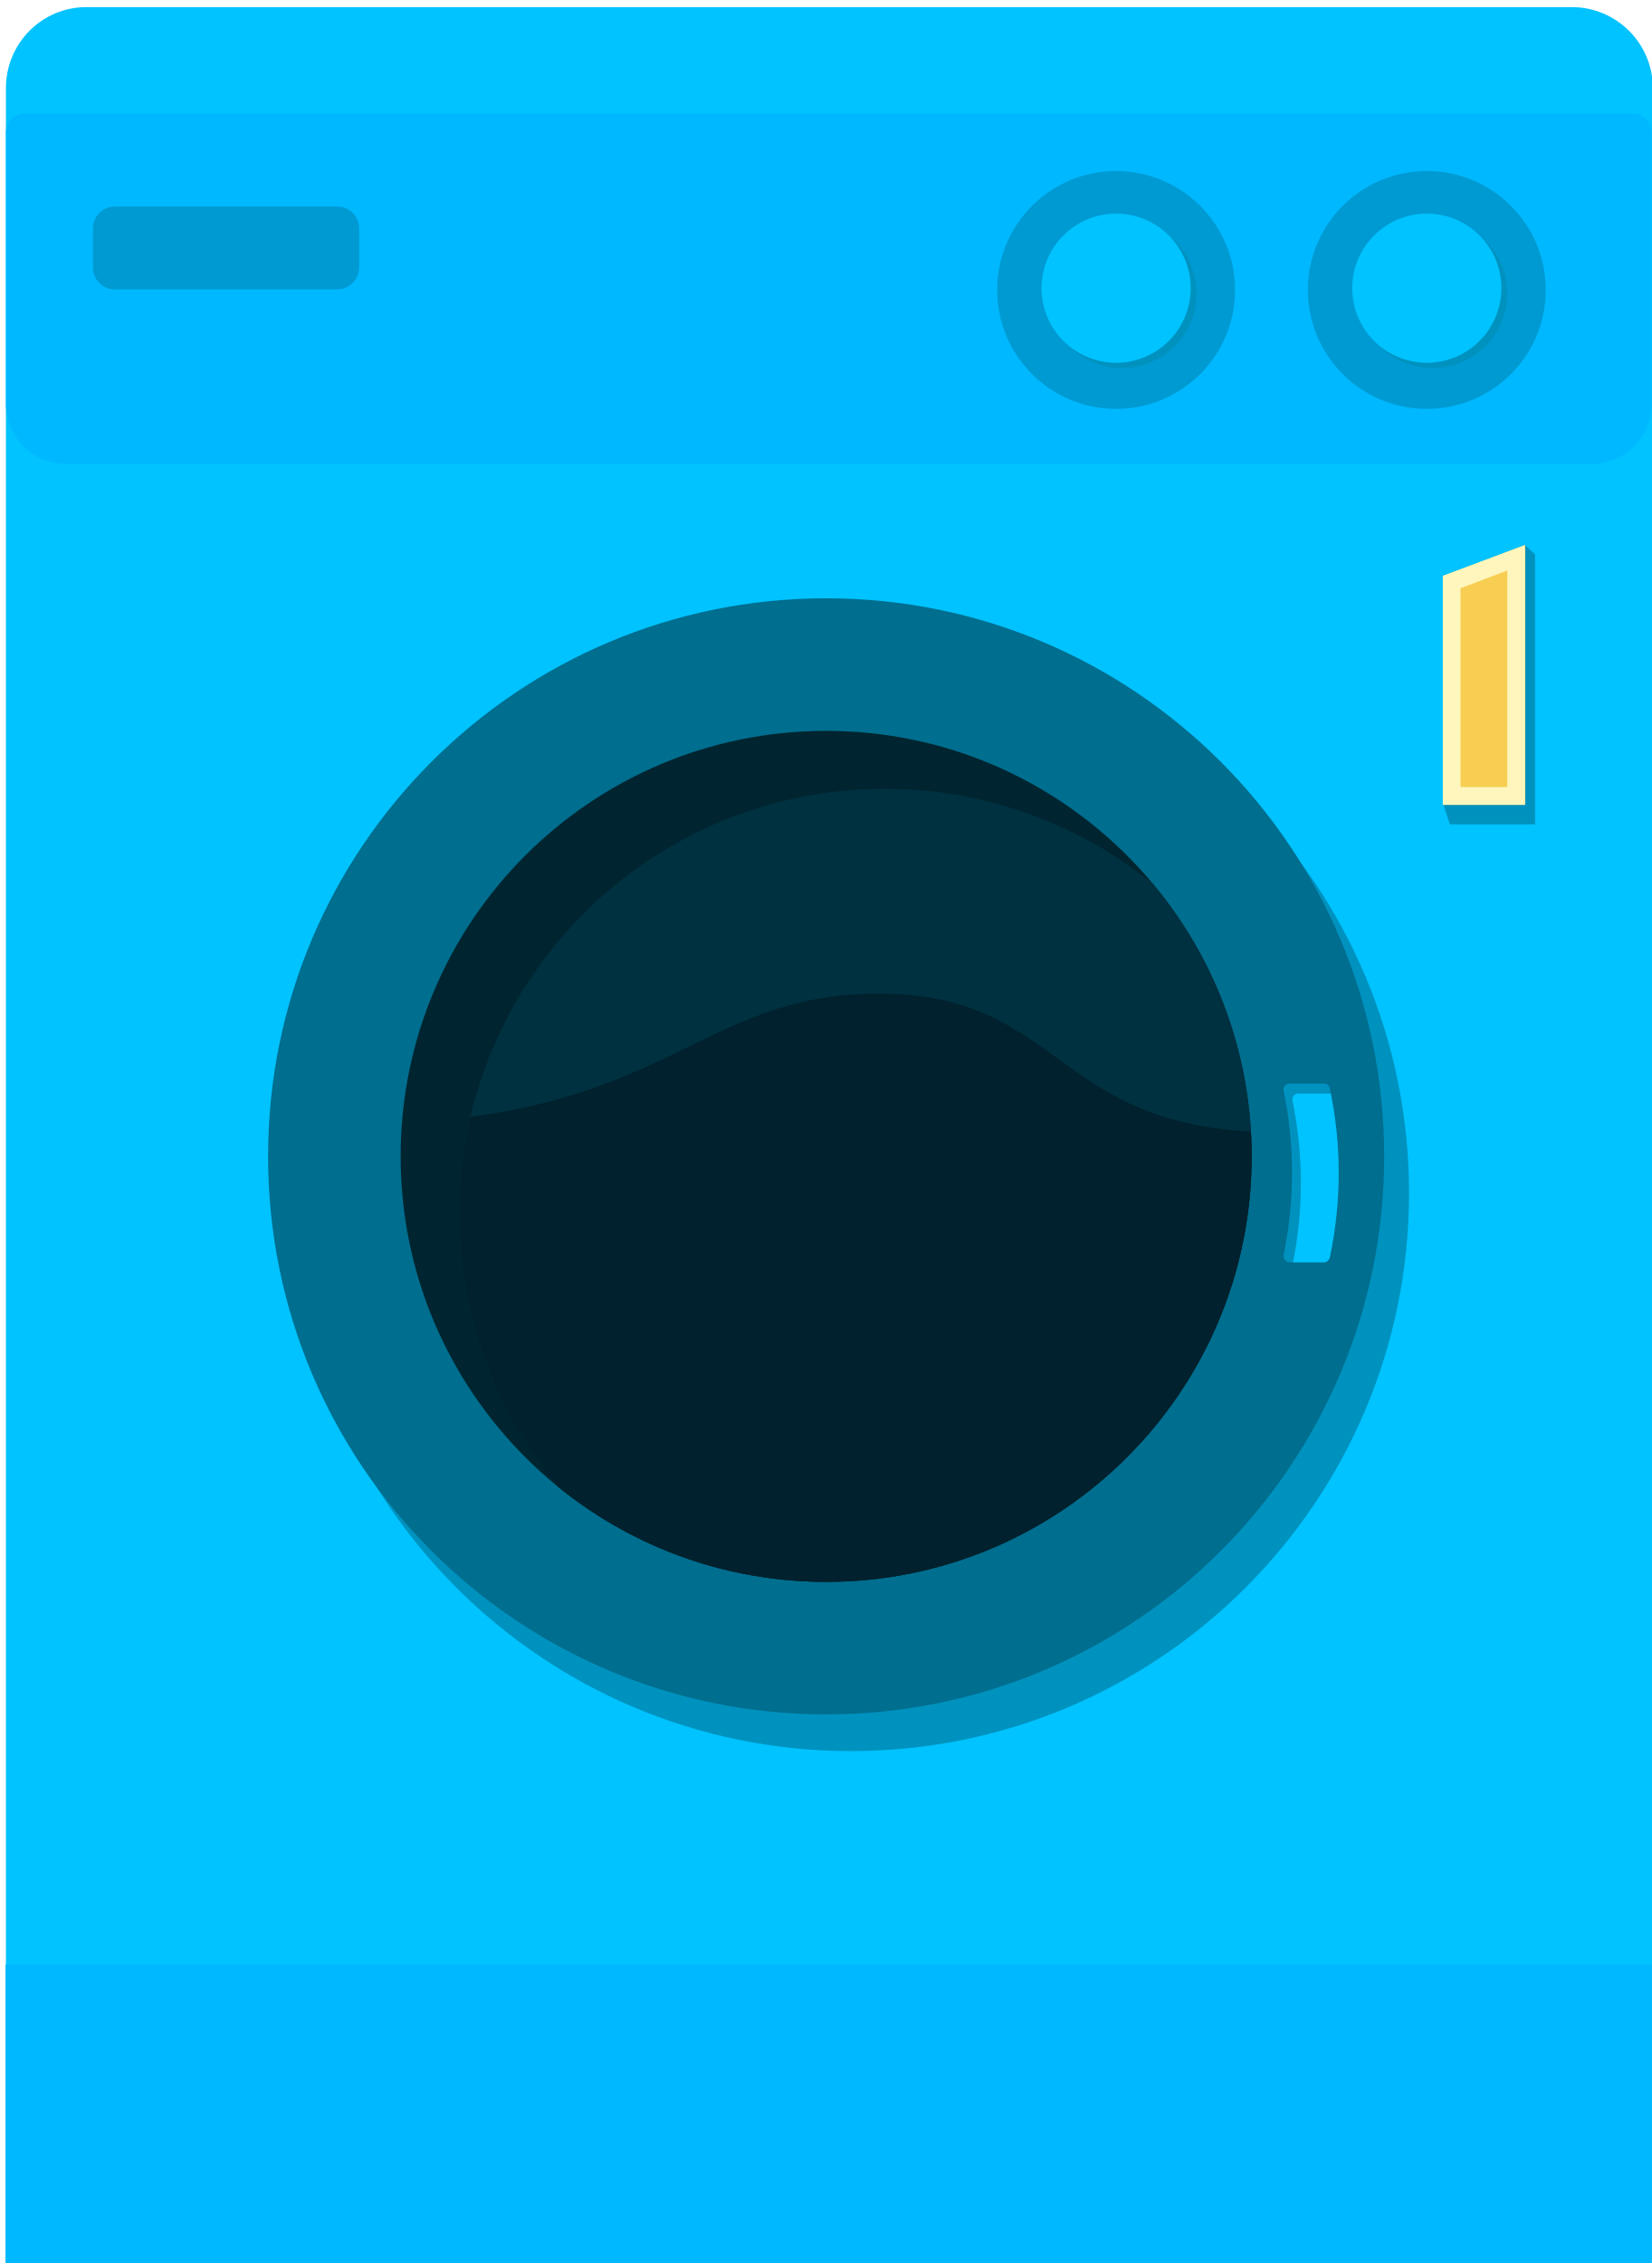
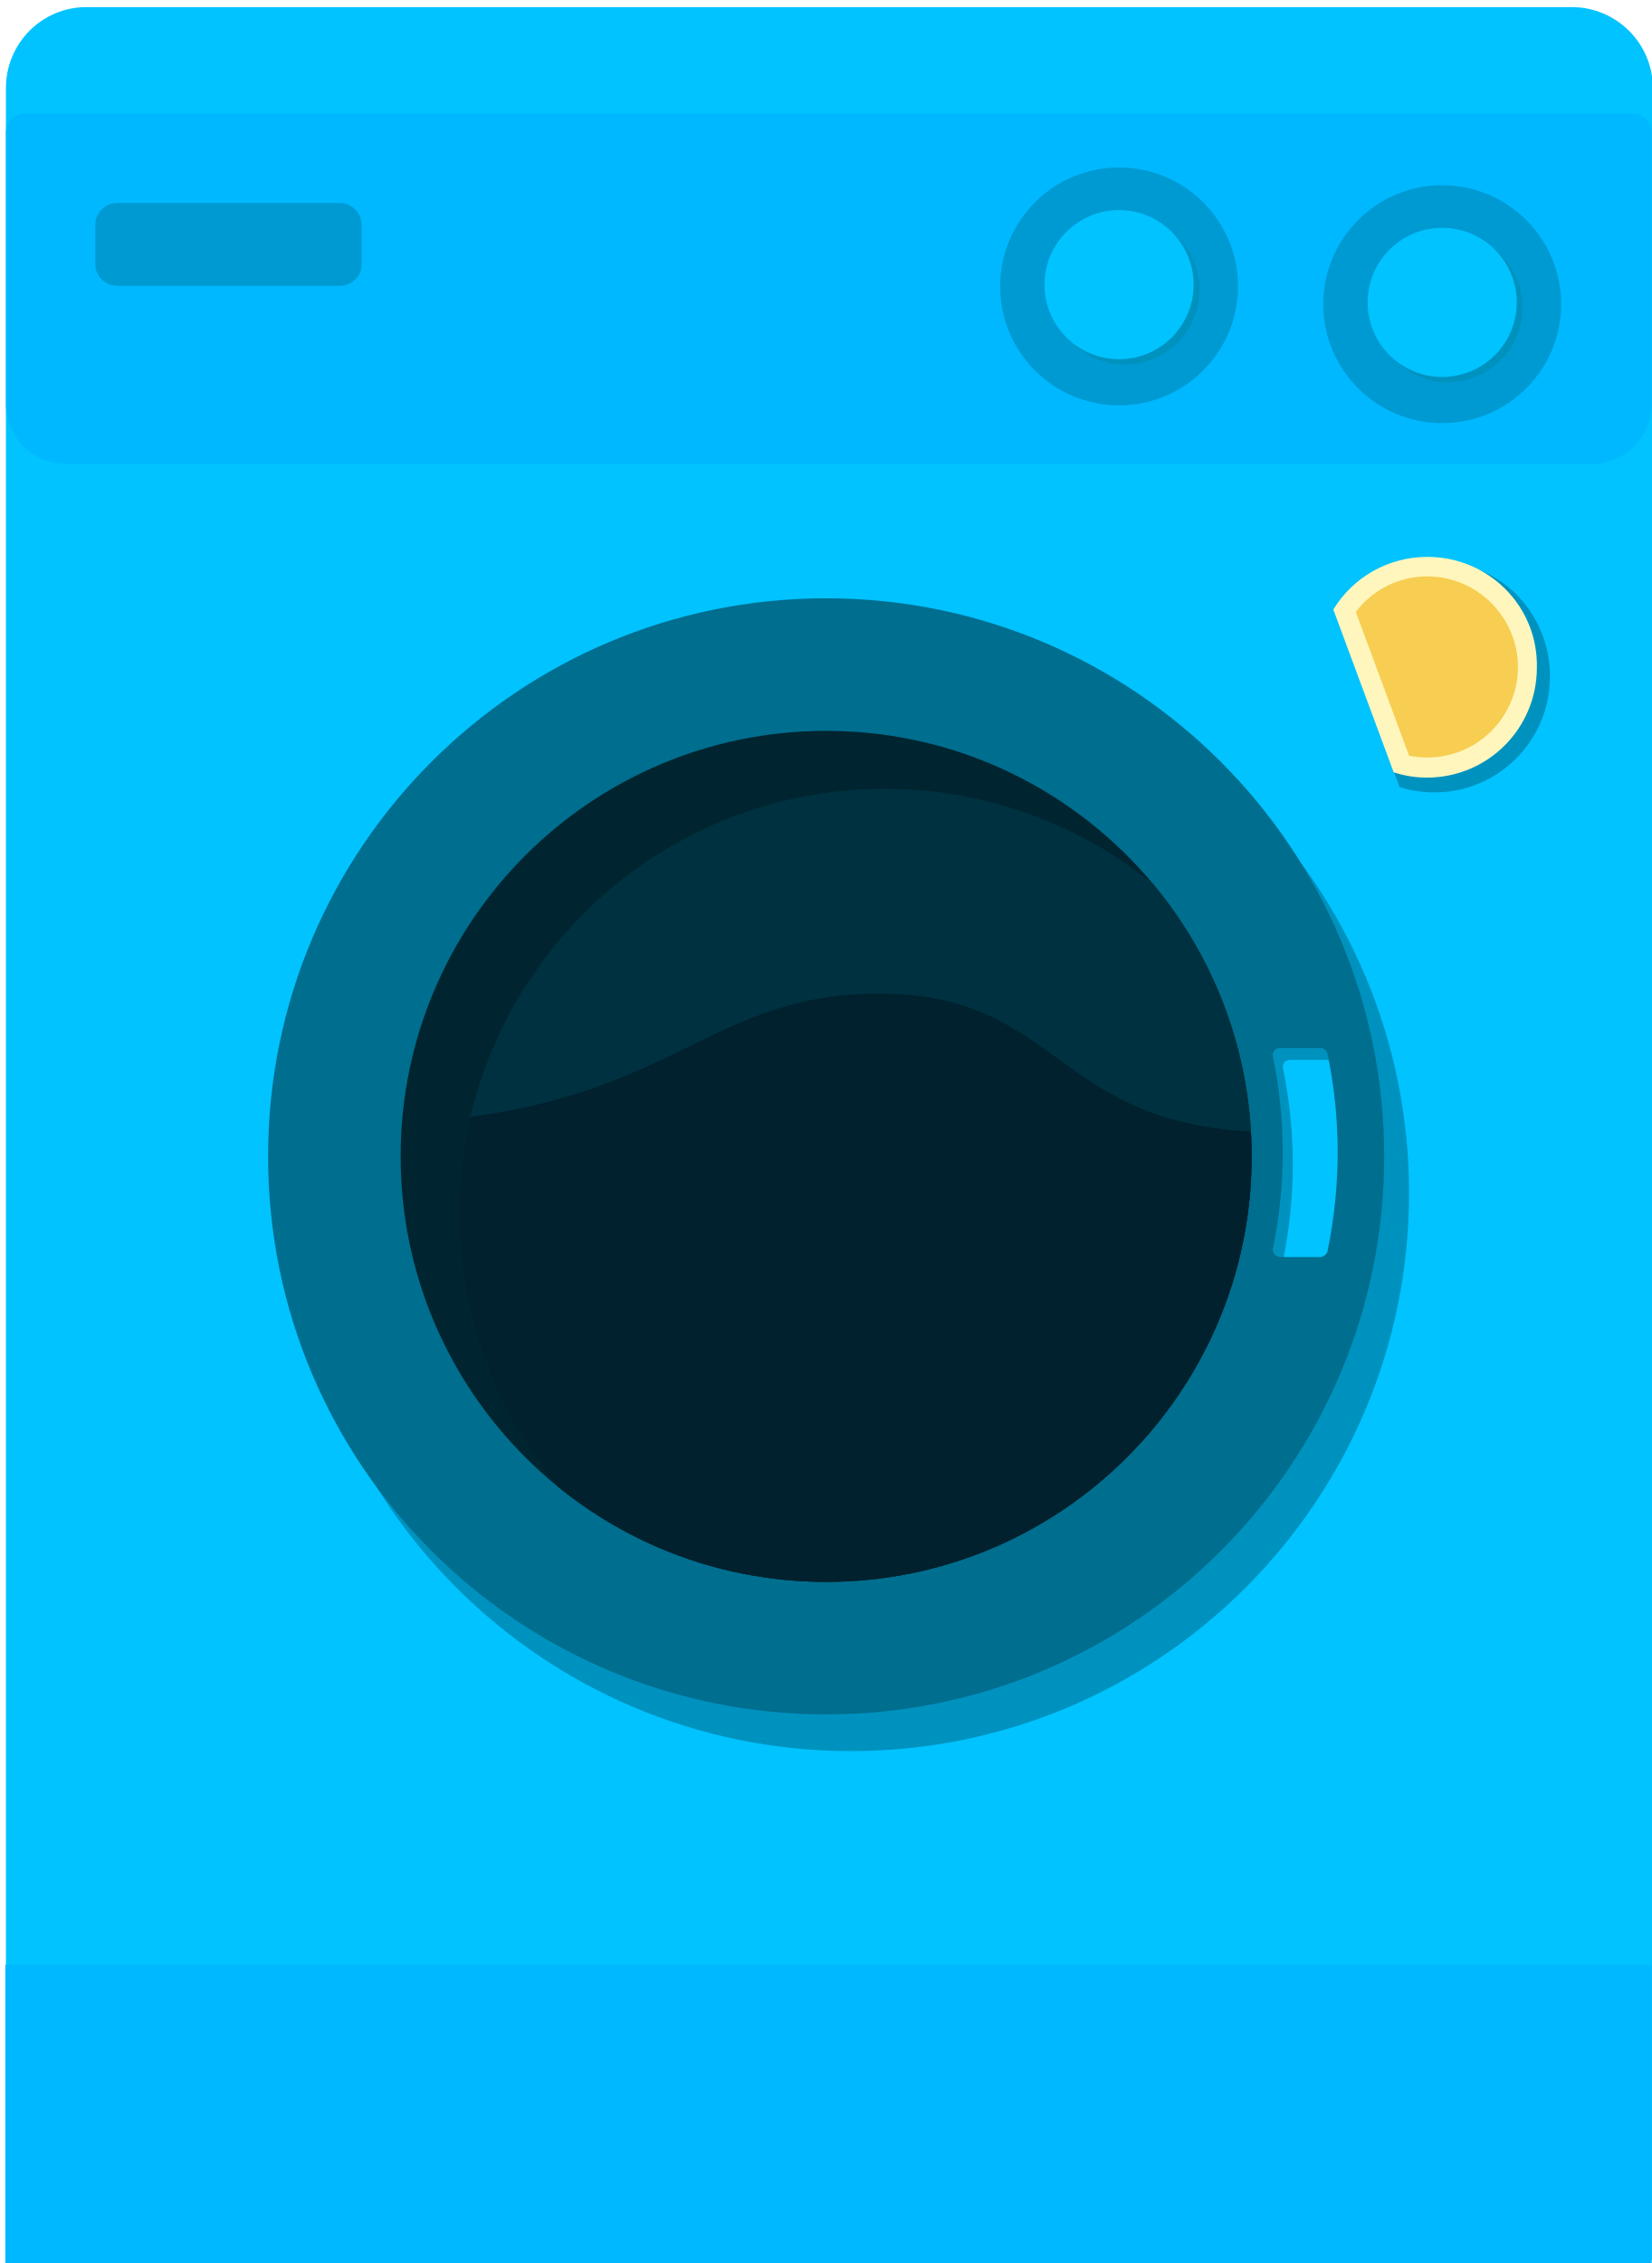
- <svg xmlns="http://www.w3.org/2000/svg" xmlns:xlink="http://www.w3.org/1999/xlink" version="1.1" id="washer-all" x="0px" y="0px" viewBox="0 0 279 382.4" enable-background="new 0 0 279 382.4" xml:space="preserve">
+ <svg xmlns="http://www.w3.org/2000/svg" xmlns:xlink="http://www.w3.org/1999/xlink" version="1.1" id="washer-all" x="0px" y="0px" viewBox="0 0 279 382.4" style="enable-background:new 0 0 279 382.4;" xml:space="preserve">
  <g id="washer">
    <g>
-       <path fill="#00C3FF" d="M279.3,381.9H1v-367C1,7.3,7.1,1.2,14.6,1.2h251c7.5,0,13.7,6.1,13.7,13.7V381.9z" />
-       <path fill="#00B8FF" d="M275.9,19.2H4.2c-1.8,0-3.2,1.4-3.2,3.2v45.8c0,5.7,4.6,10.2,10.2,10.2h257.7c5.7,0,10.2-4.6,10.2-10.2     V22.4C279.1,20.7,277.7,19.2,275.9,19.2z" />
-       <rect x="1" y="332" transform="matrix(-1 -7.702695e-11 7.702695e-11 -1 280.1348 714.7843)" fill="#00B8FF" width="278.2" height="50.8" />
-       <circle fill="#0092BF" cx="143.8" cy="201.6" r="94.3" />
-       <circle fill="#006E8F" cx="139.6" cy="195.4" r="94.3" />
-       <circle fill="#002530" cx="139.6" cy="195.4" r="71.9" />
+       <path style="fill:#00C3FF;" d="M279.3,381.9H1v-367C1,7.3,7.1,1.2,14.6,1.2h251c7.5,0,13.7,6.1,13.7,13.7L279.3,381.9L279.3,381.9    z" />
+       <path style="fill:#00B8FF;" d="M275.9,19.2H4.2c-1.8,0-3.2,1.4-3.2,3.2v45.8c0,5.7,4.6,10.2,10.2,10.2h257.7    c5.7,0,10.2-4.6,10.2-10.2V22.4C279.1,20.7,277.7,19.2,275.9,19.2z" />
+       <rect x="0.9" y="332" style="fill:#00B8FF;" width="278.2" height="50.8" />
+       <circle style="fill:#0092BF;" cx="143.8" cy="201.6" r="94.3" />
+       <circle style="fill:#006E8F;" cx="139.6" cy="195.4" r="94.3" />
+       <circle style="fill:#002530;" cx="139.6" cy="195.4" r="71.9" />
      <g>
-         <defs>
-           <circle id="SVGID_1_" cx="139.6" cy="195.4" r="71.9" />
-         </defs>
-         <clipPath id="SVGID_2_">
-           <use xlink:href="#SVGID_1_" overflow="visible" />
-         </clipPath>
-         <g clip-path="url(#SVGID_2_)">
-           <defs>
-             <circle id="SVGID_3_" cx="149.5" cy="205.2" r="71.9" />
-           </defs>
-           <clipPath id="SVGID_4_">
-             <use xlink:href="#SVGID_3_" overflow="visible" />
-           </clipPath>
-           <circle clip-path="url(#SVGID_4_)" fill="#003140" cx="139.6" cy="195.4" r="71.9" />
-           <path clip-path="url(#SVGID_4_)" fill="#00212D" d="M60,189.9c52.6,0,57-22,88.5-22s29.4,23.4,67.1,23.4s-4.3,51.5-4.3,51.5       l-65.8,45.4l-82.2-24.8L60,189.9z" />
+         <g>
+           <g>
+             <defs>
+               <circle id="SVGID_1_" cx="139.6" cy="195.4" r="71.9" />
+             </defs>
+             <clipPath id="SVGID_2_">
+               <use xlink:href="#SVGID_1_" style="overflow:visible;" />
+             </clipPath>
+             <g style="clip-path:url(#SVGID_2_);">
+               <g>
+                 <g>
+                   <defs>
+                     <circle id="SVGID_3_" cx="149.5" cy="205.2" r="71.9" />
+                   </defs>
+                   <defs>
+                     <circle id="SVGID_4_" cx="149.5" cy="205.2" r="71.9" />
+                   </defs>
+                   <defs>
+                     <circle id="SVGID_5_" cx="149.5" cy="205.2" r="71.9" />
+                   </defs>
+                   <defs>
+                     <circle id="SVGID_6_" cx="149.5" cy="205.2" r="71.9" />
+                   </defs>
+                   <defs>
+                     <circle id="SVGID_7_" cx="149.5" cy="205.2" r="71.9" />
+                   </defs>
+                   <clipPath id="SVGID_8_">
+                     <use xlink:href="#SVGID_3_" style="overflow:visible;" />
+                   </clipPath>
+                   <clipPath id="SVGID_9_" style="clip-path:url(#SVGID_8_);">
+                     <use xlink:href="#SVGID_4_" style="overflow:visible;" />
+                   </clipPath>
+                   <clipPath id="SVGID_10_" style="clip-path:url(#SVGID_9_);">
+                     <use xlink:href="#SVGID_5_" style="overflow:visible;" />
+                   </clipPath>
+                   <clipPath id="SVGID_11_" style="clip-path:url(#SVGID_10_);">
+                     <use xlink:href="#SVGID_6_" style="overflow:visible;" />
+                   </clipPath>
+                   <clipPath id="SVGID_12_" style="clip-path:url(#SVGID_11_);">
+                     <use xlink:href="#SVGID_7_" style="overflow:visible;" />
+                   </clipPath>
+                   <circle style="clip-path:url(#SVGID_12_);fill:#003140;" cx="139.6" cy="195.4" r="71.9" />
+                   <path style="clip-path:url(#SVGID_12_);fill:#00212D;" d="M60,189.9c52.6,0,57-22,88.5-22s29.4,23.4,67.1,23.4          s-4.3,51.5-4.3,51.5l-65.8,45.4l-82.2-24.8L60,189.9z" />
+                 </g>
+               </g>
+               <g>
+                 <defs>
+                   <circle id="SVGID_13_" cx="139.6" cy="195.4" r="71.9" />
+                 </defs>
+                 <clipPath id="SVGID_14_">
+                   <use xlink:href="#SVGID_13_" style="overflow:visible;" />
+                 </clipPath>
+                 <path style="clip-path:url(#SVGID_14_);fill:#0092BF;" d="M223.7,213.3h-5.8c-0.6,0-1.1-0.6-1-1.2c1.9-9.2,1.9-18.6,0-27.8         c-0.1-0.6,0.3-1.2,1-1.2h5.8c0.5,0,0.9,0.3,1,0.8c2,9.4,2,19.2,0,28.6C224.6,212.9,224.2,213.3,223.7,213.3z" />
+               </g>
+               <g id="washer">
+                 <defs>
+                   <circle id="SVGID_15_" cx="139.6" cy="195.4" r="71.9" />
+                 </defs>
+                 <clipPath id="SVGID_16_">
+                   <use xlink:href="#SVGID_15_" style="overflow:visible;" />
+                 </clipPath>
+                 <g style="clip-path:url(#SVGID_16_);">
+                   <g>
+                     <g>
+                       <defs>
+                         <path id="SVGID_17_" d="M225.2,215h-5.8c-0.6,0-1.1-0.6-1-1.2c1.9-9.2,1.9-18.6,0-27.8c-0.1-0.6,0.3-1.2,1-1.2h5.8             c0.5,0,0.9,0.3,1,0.8c2,9.4,2,19.2,0,28.6C226.1,214.6,225.7,215,225.2,215z" />
+                       </defs>
+                       <clipPath id="SVGID_18_">
+                         <use xlink:href="#SVGID_17_" style="overflow:visible;" />
+                       </clipPath>
+                       <path style="clip-path:url(#SVGID_18_);fill:#00C3FF;" d="M223.7,213.3h-5.8c-0.6,0-1.1-0.6-1-1.2            c1.9-9.2,1.9-18.6,0-27.8c-0.1-0.6,0.3-1.2,1-1.2h5.8c0.5,0,0.9,0.3,1,0.8c2,9.4,2,19.2,0,28.6            C224.6,212.9,224.2,213.3,223.7,213.3z" />
+                     </g>
+                   </g>
+                 </g>
+                 <g style="clip-path:url(#SVGID_16_);">
+                   <circle style="fill:#009AD2;" cx="241.1" cy="49" r="20.1" />
+                   <g>
+                     <circle style="fill:#0092BF;" cx="242.1" cy="49.6" r="12.6" />
+                     <circle style="fill:#00C3FF;" cx="241.1" cy="48.7" r="12.6" />
+                   </g>
+                 </g>
+                 <g style="clip-path:url(#SVGID_16_);">
+                   <circle style="fill:#009AD2;" cx="188.6" cy="49" r="20.1" />
+                   <g>
+                     <circle style="fill:#0092BF;" cx="189.6" cy="49.6" r="12.6" />
+                     <circle style="fill:#00C3FF;" cx="188.6" cy="48.7" r="12.6" />
+                   </g>
+                 </g>
+                 <path style="clip-path:url(#SVGID_16_);fill:#009AD2;" d="M57,48.9H19.4c-2.1,0-3.7-1.7-3.7-3.7v-6.6c0-2.1,1.7-3.7,3.7-3.7         H57c2.1,0,3.7,1.7,3.7,3.7v6.6C60.7,47.2,59,48.9,57,48.9z" />
+                 <g style="clip-path:url(#SVGID_16_);">
+                   <path style="fill:#0092BF;" d="M249.6,97.7c-6.6,0-12.4,3.8-15.2,9.3l9.9,23.9c1.7,0.6,3.5,0.9,5.3,0.9c9.4,0,17-7.6,17-17          C266.6,105.3,259,97.7,249.6,97.7z" />
+                   <path style="fill:#FFF6BD;" d="M248,95.5c-6.5,0-12.1,3.7-14.9,9.1l9.7,23.4c1.6,0.5,3.4,0.8,5.2,0.8          c9.2,0,16.7-7.5,16.7-16.7C264.6,103,257.2,95.5,248,95.5z" />
+                   <path style="fill:#F7CE52;" d="M248,124.9c-0.8,0-1.5-0.1-2.3-0.2l-8.1-19.7c2.3-3.4,6.2-5.5,10.4-5.5          c7,0,12.7,5.7,12.7,12.7S254.9,124.9,248,124.9z" />
+                 </g>
+               </g>
+             </g>
+           </g>
        </g>
-       </g>
-       <path fill="#0092BF" d="M223.7,213.3h-5.8c-0.6,0-1.1-0.6-1-1.2c1.9-9.2,1.9-18.6,0-27.8c-0.1-0.6,0.3-1.2,1-1.2h5.8     c0.5,0,0.9,0.3,1,0.8c2,9.4,2,19.2,0,28.6C224.6,212.9,224.2,213.3,223.7,213.3z" />
-       <g>
-         <defs>
-           <path id="SVGID_5_" d="M225.2,215h-5.8c-0.6,0-1.1-0.6-1-1.2c1.9-9.2,1.9-18.6,0-27.8c-0.1-0.6,0.3-1.2,1-1.2h5.8       c0.5,0,0.9,0.3,1,0.8c2,9.4,2,19.2,0,28.6C226.1,214.6,225.7,215,225.2,215z" />
-         </defs>
-         <clipPath id="SVGID_6_">
-           <use xlink:href="#SVGID_5_" overflow="visible" />
-         </clipPath>
-         <path clip-path="url(#SVGID_6_)" fill="#00C3FF" d="M223.7,213.3h-5.8c-0.6,0-1.1-0.6-1-1.2c1.9-9.2,1.9-18.6,0-27.8      c-0.1-0.6,0.3-1.2,1-1.2h5.8c0.5,0,0.9,0.3,1,0.8c2,9.4,2,19.2,0,28.6C224.6,212.9,224.2,213.3,223.7,213.3z" />
      </g>
    </g>
    <g>
-       <circle fill="#009AD2" cx="241.1" cy="49" r="20.1" />
      <g>
-         <circle fill="#0092BF" cx="242.1" cy="49.6" r="12.6" />
-         <circle fill="#00C3FF" cx="241.1" cy="48.7" r="12.6" />
+         <circle style="fill:#009AD2;" cx="243.7" cy="51.4" r="20.1" />
+         <g>
+           <circle style="fill:#0092BF;" cx="244.7" cy="52" r="12.6" />
+           <circle style="fill:#00C3FF;" cx="243.7" cy="51.1" r="12.6" />
+         </g>
+       </g>
+       <g>
+         <circle style="fill:#009AD2;" cx="189.1" cy="48.4" r="20.1" />
+         <g>
+           <circle style="fill:#0092BF;" cx="190.1" cy="49" r="12.6" />
+           <circle style="fill:#00C3FF;" cx="189.1" cy="48.1" r="12.6" />
+         </g>
+       </g>
+       <path style="fill:#009AD2;" d="M57.4,48.3H19.8c-2.1,0-3.7-1.7-3.7-3.7V38c0-2.1,1.7-3.7,3.7-3.7h37.6c2.1,0,3.7,1.7,3.7,3.7v6.6    C61.2,46.6,59.5,48.3,57.4,48.3z" />
+     </g>
+     <g>
+       <path style="fill:#0092BF;" d="M223.1,212.4h-6.8c-0.8,0-1.3-0.7-1.2-1.4c2.2-10.7,2.2-21.8,0-32.5c-0.2-0.7,0.4-1.4,1.2-1.4h6.8    c0.6,0,1,0.4,1.2,0.9c2.3,11,2.3,22.4,0,33.5C224.1,212,223.6,212.4,223.1,212.4z" />
+       <g>
+         <defs>
+           <path id="SVGID_19_" d="M224.8,214.4H218c-0.8,0-1.3-0.7-1.2-1.4c2.2-10.7,2.2-21.8,0-32.5c-0.2-0.7,0.4-1.4,1.2-1.4h6.8      c0.6,0,1,0.4,1.2,0.9c2.3,11,2.3,22.4,0,33.5C225.8,214,225.3,214.4,224.8,214.4z" />
+         </defs>
+         <clipPath id="SVGID_20_">
+           <use xlink:href="#SVGID_19_" style="overflow:visible;" />
+         </clipPath>
+         <path style="clip-path:url(#SVGID_20_);fill:#00C3FF;" d="M223.1,212.4h-6.8c-0.8,0-1.3-0.7-1.2-1.4c2.2-10.7,2.2-21.8,0-32.5     c-0.2-0.7,0.4-1.4,1.2-1.4h6.8c0.6,0,1,0.4,1.2,0.9c2.3,11,2.3,22.4,0,33.5C224.1,212,223.6,212.4,223.1,212.4z" />
      </g>
    </g>
-     <g>
-       <circle fill="#009AD2" cx="188.6" cy="49" r="20.1" />
-       <g>
-         <circle fill="#0092BF" cx="189.6" cy="49.6" r="12.6" />
-         <circle fill="#00C3FF" cx="188.6" cy="48.7" r="12.6" />
-       </g>
-     </g>
-     <path fill="#009AD2" d="M57,48.9H19.4c-2.1,0-3.7-1.7-3.7-3.7v-6.6c0-2.1,1.7-3.7,3.7-3.7H57c2.1,0,3.7,1.7,3.7,3.7v6.6    C60.7,47.2,59,48.9,57,48.9z" />
-     <g>
-       <polygon fill="#0092BF" points="245,139.3 243.9,136 245,99.1 257.7,92.1 259.4,93.7 259.4,139.3   " />
-     </g>
-     <g id="whistle">
-       <polygon fill="#F7CE52" points="243.9,136 243.9,97.3 257.7,92.1 257.7,136  " />
-       <path fill="#FFF6BD" d="M254.7,96.4V133h-7.9V99.4L254.7,96.4 M257.7,92.1l-13.9,5.2V136h13.9V92.1L257.7,92.1z" />
+     <g id="iot">
+       <path style="fill:#0092BF;" d="M242.5,94.8c-7,0-13.2,3.7-16.7,9.3l10.7,28.9c1.9,0.6,3.9,0.9,5.9,0.9c10.8,0,19.5-8.8,19.5-19.5    C262,103.5,253.3,94.8,242.5,94.8z" />
+       <path style="fill:#FFF6BD;" d="M241.2,94.1c-6.7,0-12.6,3.5-15.9,8.9l10.2,27.5c1.8,0.6,3.7,0.9,5.6,0.9c10.3,0,18.6-8.3,18.6-18.6    C259.9,102.4,251.5,94.1,241.2,94.1z" />
+       <path style="fill:#F7CE52;" d="M241.2,128c-1.1,0-2.1-0.1-3.1-0.3l-9-24.3c2.9-3.8,7.3-6,12.1-6c8.4,0,15.3,6.9,15.3,15.3    S249.7,128,241.2,128z" />
    </g>
  </g>
</svg>
